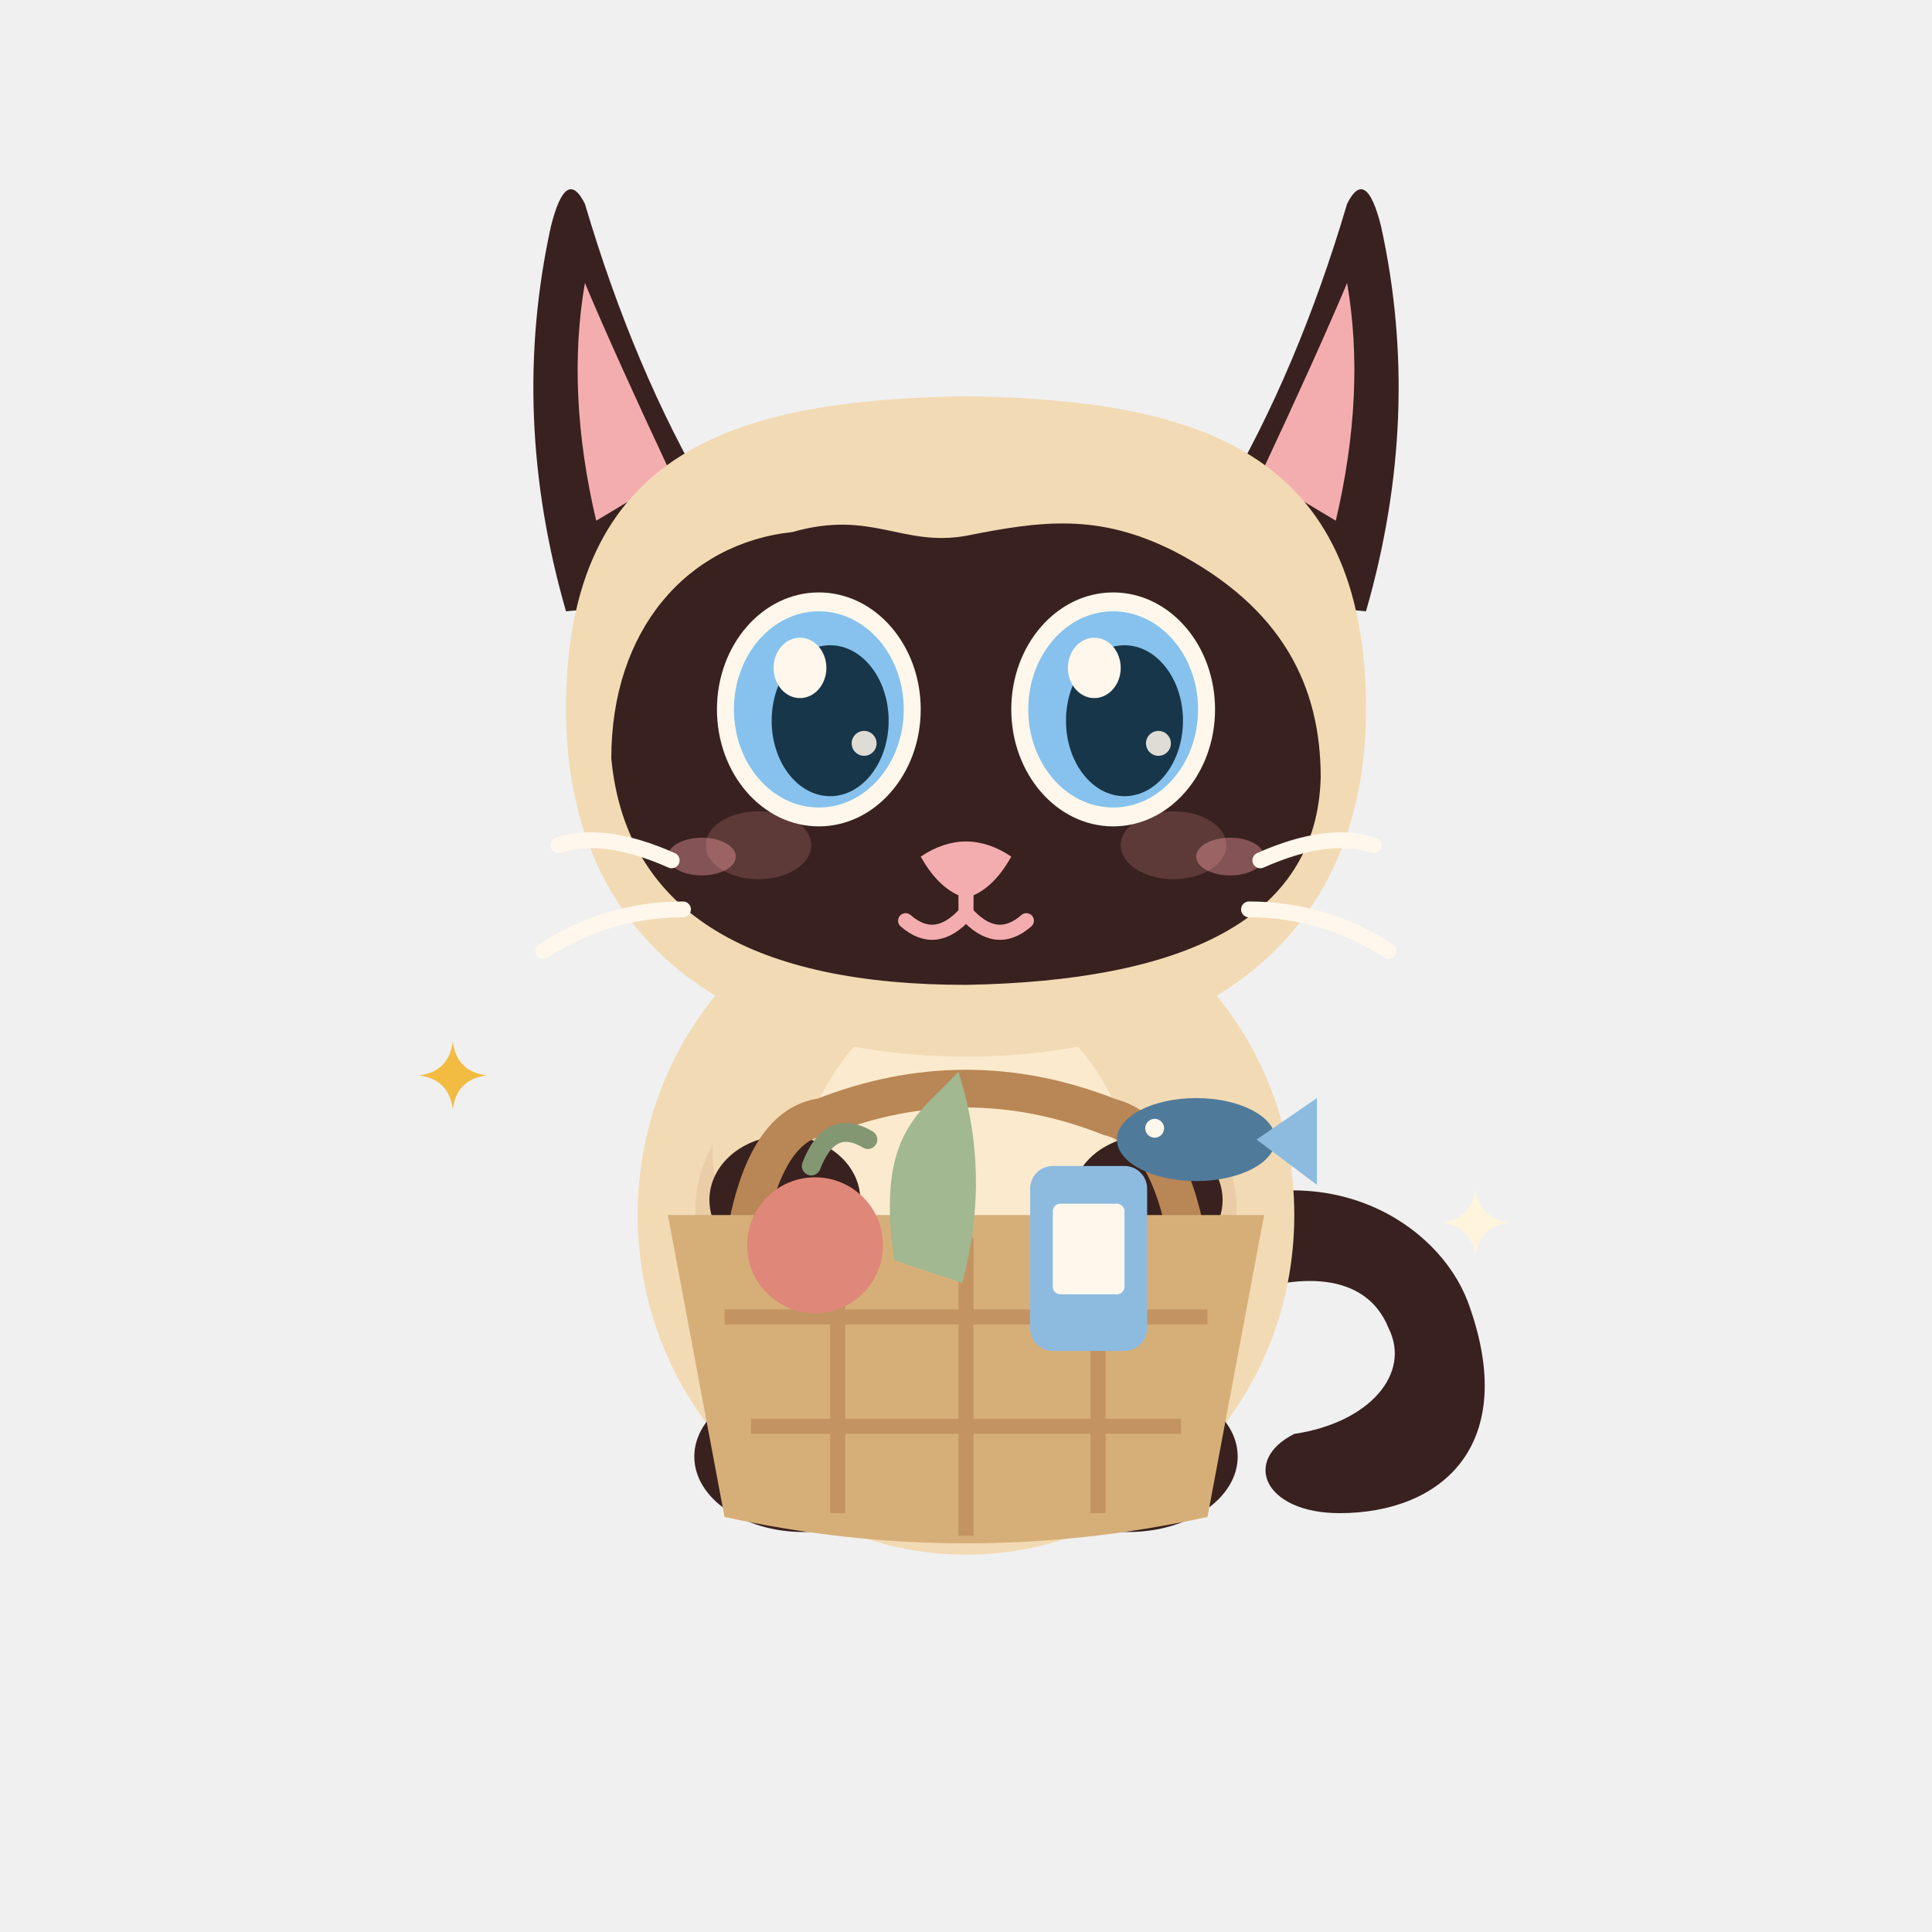
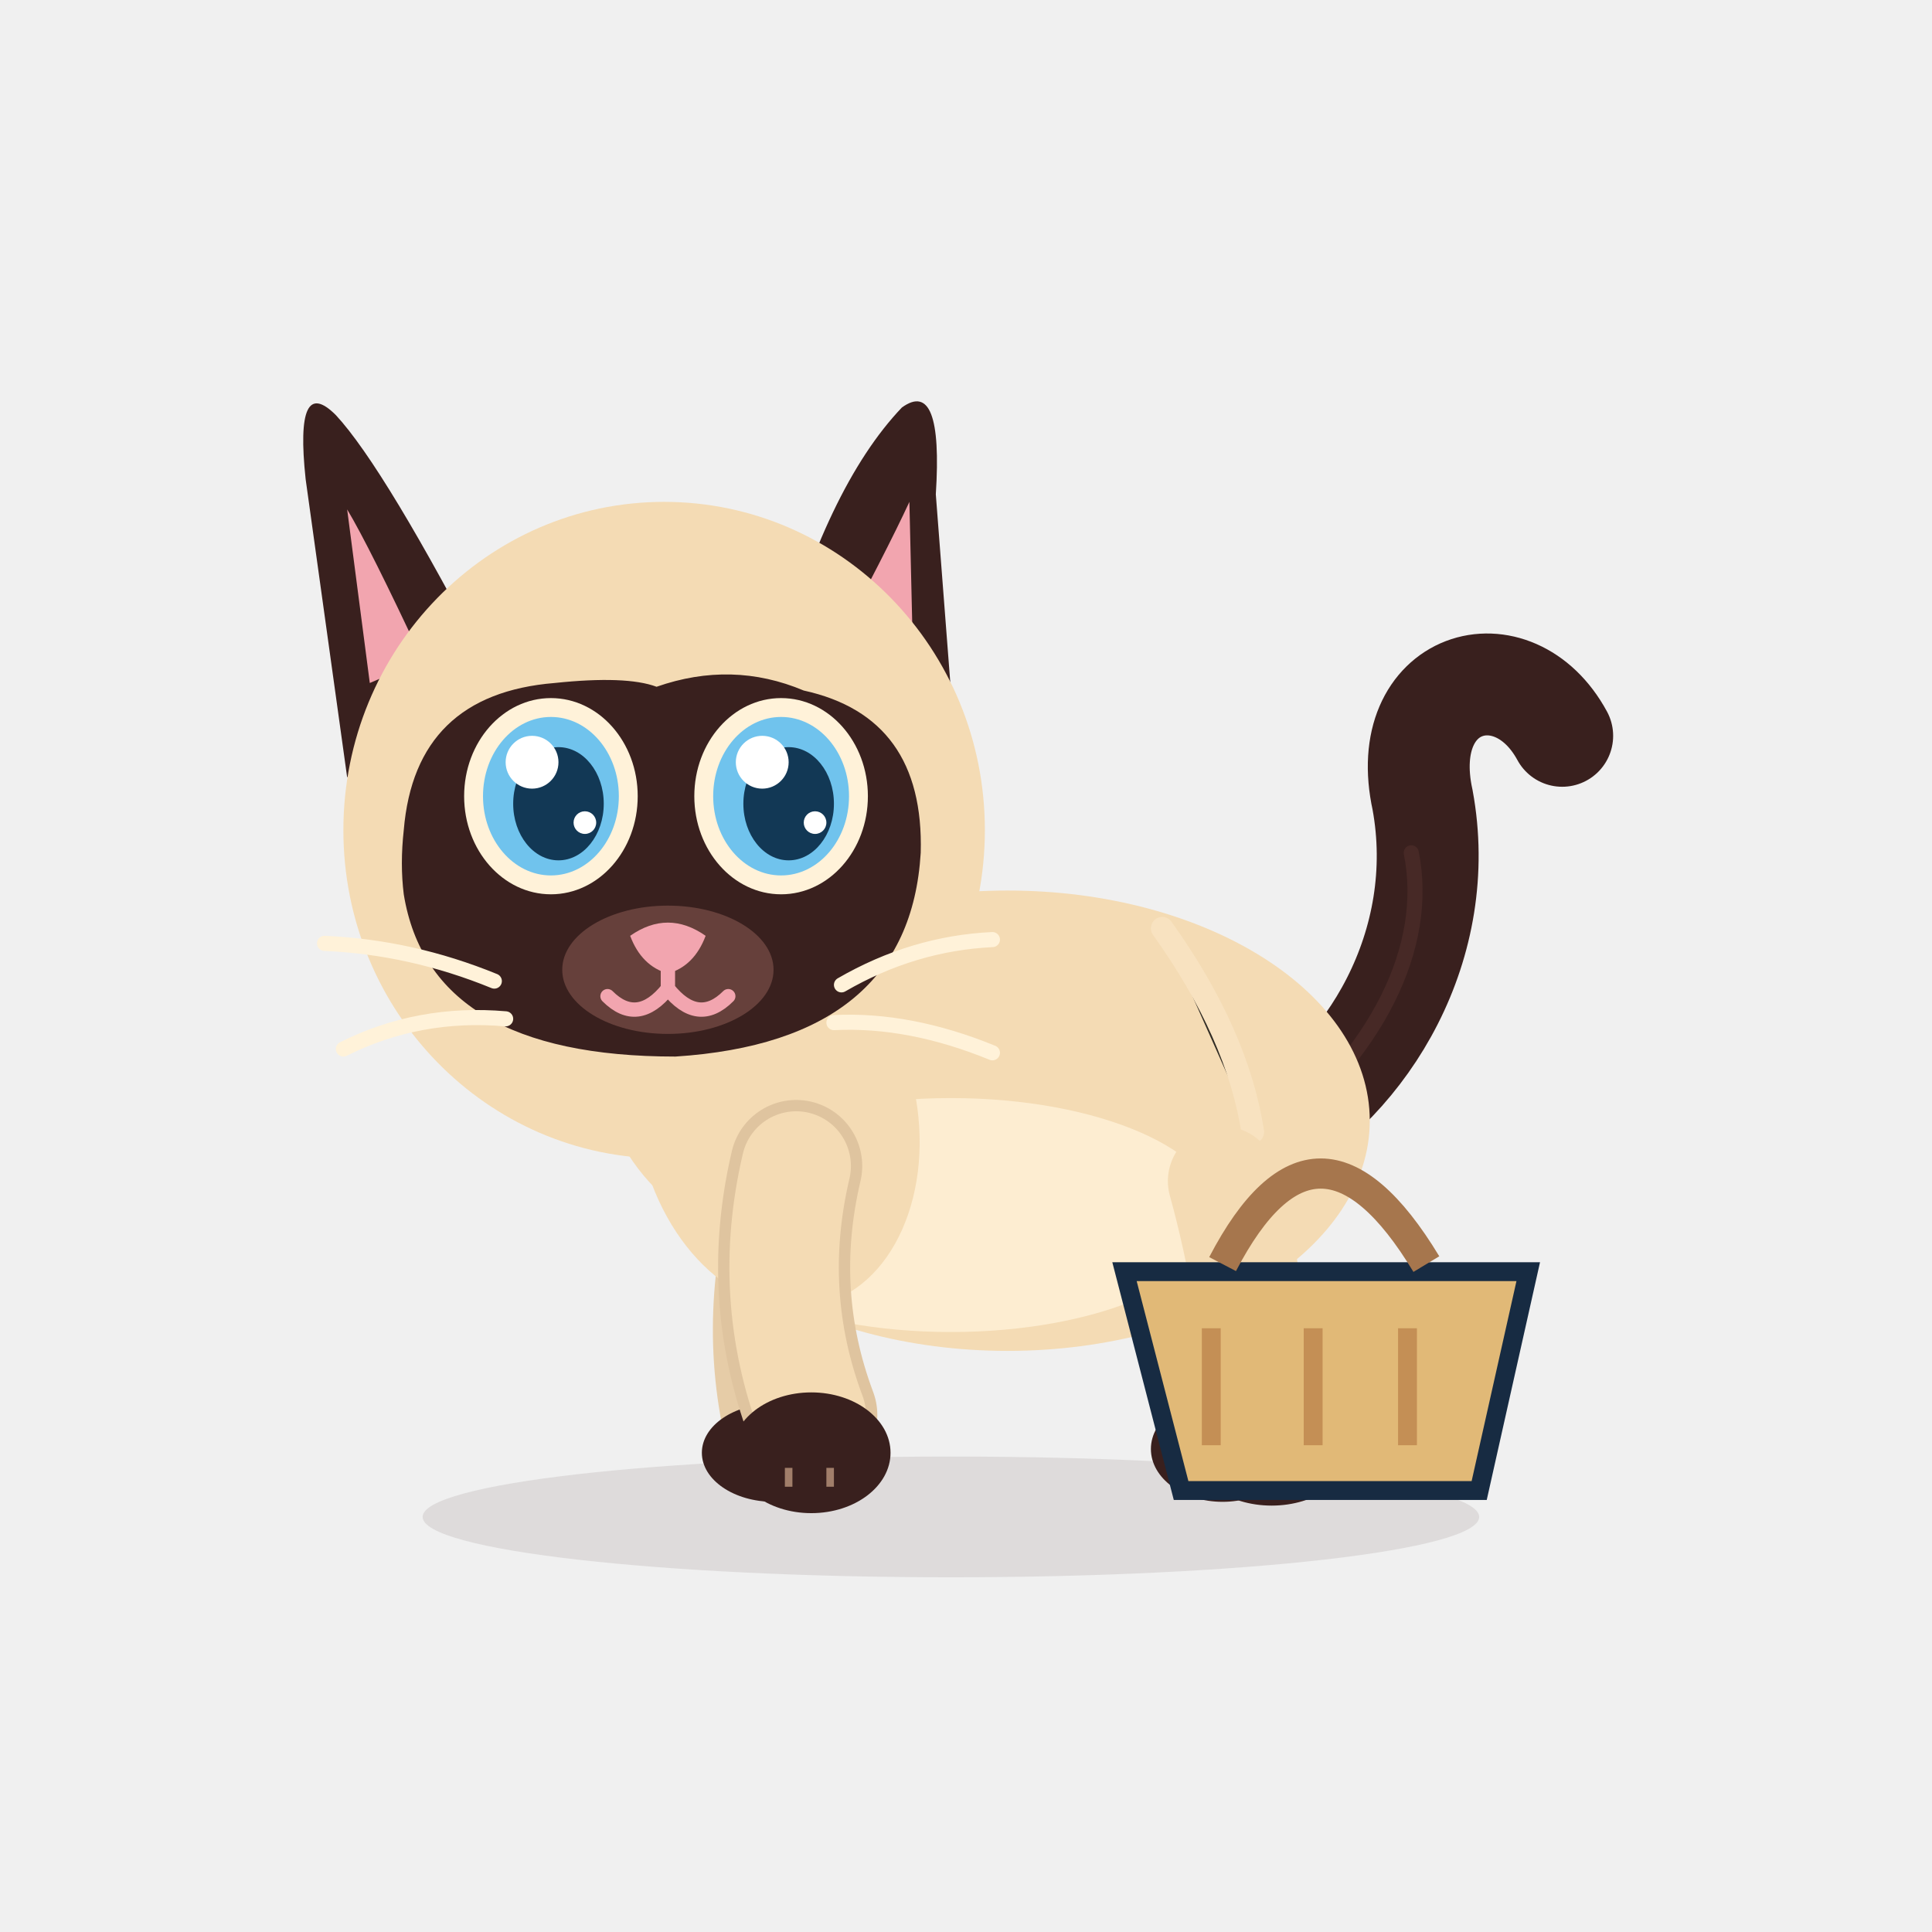
- <svg xmlns="http://www.w3.org/2000/svg" viewBox="0 0 512 512" width="512" height="512" role="img" aria-label="Courses terminées" data-scene="courses_completees" data-theme-agnostic="true" data-background="transparent" data-duration="4.3" data-loop="false" data-trigger="shopping_list_completed">
-   <g id="micro-accents">
-     <g id="spark-a">
-       <path d="M120 276 Q121 284 129 285 Q121 286 120 294 Q119 286 111 285 Q119 284 120 276Z" fill="#F2BC42" />
+ <svg xmlns="http://www.w3.org/2000/svg" viewBox="0 0 512 512" width="512" height="512" role="img" aria-label="Courses terminées" data-id="courses_completees" data-duration="4.3" data-loop="false" data-source-rig="Azami-V4.1">
+   <style>#eyes-shut,#mouth-open,#tongue{opacity:0}#eyes-open,#mouth-smile{opacity:1}</style>
+   <g id="ground-shadow">
+     <ellipse cx="252" cy="402" rx="140" ry="16" fill="#39201E" opacity=".10" />
+   </g>
+   <g id="character">
+     <g id="tail" transform="rotate(0 339 294)">
+       <path d="M334 302 C363 286 384 250 377 212 C370 180 401 171 414 195" stroke="#39201E" stroke-width="27" stroke-linecap="round" fill="none" />
+       <path d="M336 302 C365 279 379 251 374 226" stroke="#6B403A" stroke-width="4" stroke-linecap="round" fill="none" opacity=".28" />
    </g>
-     <g id="spark-b">
-       <path d="M391 315 Q392 323 400 324 Q392 325 391 333 Q390 325 382 324 Q390 323 391 315Z" fill="#FFF5DD" />
+     <g id="back-far" transform="rotate(0 320 322)">
+       <path d="M320 313 Q314 343 322 376" stroke="#DFC49F" stroke-width="26" fill="none" stroke-linecap="round" />
+       <ellipse cx="324" cy="384" rx="19" ry="14" fill="#39201E" />
+     </g>
+     <g id="front-far" transform="rotate(0 210 312)">
+       <path d="M210 309 Q198 344 205 377" stroke="#E6CCA7" stroke-width="27" fill="none" stroke-linecap="round" />
+       <ellipse cx="205" cy="385" rx="19" ry="13" fill="#39201E" />
+     </g>
+     <g id="core" transform="translate(0 0)">
+       <ellipse cx="267" cy="297" rx="96" ry="61" fill="#F4DBB4" />
+       <ellipse cx="252" cy="322" rx="71" ry="31" fill="#FFF2D9" opacity=".78" />
+       <ellipse cx="206" cy="296" rx="37" ry="51" transform="rotate(-12 206 296)" fill="#F4DBB4" />
+       <path d="M308 246 Q328 274 332 300" stroke="#F9E4C3" stroke-width="6" opacity=".8" stroke-linecap="round" />
+     </g>
+     <g id="back-near" transform="rotate(0 324 322)">
+       <path d="M324 313 Q332 342 335 377" stroke="#F4DBB4" stroke-width="29" fill="none" stroke-linecap="round" />
+       <ellipse cx="337" cy="384" rx="21" ry="15" fill="#39201E" />
+     </g>
+     <g id="neck" transform="translate(0 0)">
+       <ellipse cx="196" cy="276" rx="39" ry="51" transform="rotate(-10 196 276)" fill="#F4DBB4" />
+     </g>
+     <g id="head" transform="rotate(0 176 226)">
+       <g id="ear-left" transform="rotate(0 112 164)">
+         <path d="M130 178 Q102 124 89 110 Q78 99 81 127 L92 206Z" fill="#39201E" />
+         <path d="M112 175 Q98 145 92 135 L98 181Z" fill="#F2A5AF" />
+       </g>
+       <g id="ear-right" transform="rotate(0 231 166)">
+         <path d="M206 177 Q219 129 239 108 Q250 100 248 131 L253 196Z" fill="#39201E" />
+         <path d="M220 174 Q235 146 241 133 L242 176Z" fill="#F2A5AF" />
+       </g>
+       <ellipse cx="176" cy="220" rx="85" ry="87" fill="#F4DBB4" />
+       <path d="M107 220 Q110 184 147 181 Q166 179 174 182 Q194 175 213 183 Q245 190 244 226 Q241 276 179 280 Q114 280 107 237 Q106 229 107 220Z" fill="#39201E" />
+       <g id="eyes-open">
+         <g transform="translate(146 211)">
+           <ellipse rx="23" ry="26" fill="#FFF2D9" />
+           <ellipse rx="18" ry="21" fill="#70C3ED" />
+           <ellipse cx="2" cy="2" rx="12" ry="15" fill="#123855" />
+           <circle cx="-5" cy="-9" r="7" fill="#FFFFFF" />
+           <circle cx="9" cy="7" r="3" fill="#FFFFFF" />
+         </g>
+         <g transform="translate(207 211)">
+           <ellipse rx="23" ry="26" fill="#FFF2D9" />
+           <ellipse rx="18" ry="21" fill="#70C3ED" />
+           <ellipse cx="2" cy="2" rx="12" ry="15" fill="#123855" />
+           <circle cx="-5" cy="-9" r="7" fill="#FFFFFF" />
+           <circle cx="9" cy="7" r="3" fill="#FFFFFF" />
+         </g>
+       </g>
+       <g id="eyes-shut" opacity="0">
+         <path d="M125 212 Q146 233 166 212 M187 212 Q207 233 228 212" stroke="#FFF2D9" stroke-width="7" stroke-linecap="round" fill="none" />
+       </g>
+       <ellipse cx="177" cy="257" rx="28" ry="17" fill="#66403B" />
+       <path d="M167 248 Q177 241 187 248 Q184 256 177 258 Q170 256 167 248Z" fill="#F2A5AF" />
+       <g id="mouth-smile" stroke="#F2A5AF" stroke-width="3.8" stroke-linecap="round" fill="none">
+         <path d="M177 257 V262 M177 262 Q169 272 161 264 M177 262 Q185 272 193 264" />
+       </g>
+       <g id="mouth-open" opacity="0">
+         <ellipse cx="177" cy="268" rx="11" ry="13" fill="#8F4357" />
+         <path d="M171 275 Q177 269 183 275" stroke="#F0A7B3" stroke-width="3" stroke-linecap="round" />
+       </g>
+       <g id="tongue" opacity="0">
+         <path d="M175 261 Q165 262 170 275 Q177 283 185 274 Q190 264 181 260Z" fill="#F6A2B0" />
+       </g>
+       <g id="whiskers" stroke="#FFF2D9" stroke-width="4" stroke-linecap="round" fill="none">
+         <path d="M131 260 Q109 251 86 250 M134 270 Q111 268 91 278 M223 261 Q242 250 263 249 M221 271 Q241 270 263 279" />
+       </g>
+     </g>
+     <g id="front-near" transform="rotate(0 210 312)">
+       <path d="M211 309 Q203 343 215 375" stroke="#DFC49F" stroke-width="35" fill="none" stroke-linecap="round" />
+       <path d="M211 309 Q203 343 215 375" stroke="#F4DBB4" stroke-width="29" fill="none" stroke-linecap="round" />
+       <ellipse cx="215" cy="385" rx="21" ry="16" fill="#39201E" />
+       <path d="M209 389 L209 394 M220 389 L220 394" stroke="#F2C8A5" stroke-width="2" opacity=".56" />
    </g>
  </g>
-   <g id="cat-rig">
-     <g id="tail" class="tail">
-       <path d="M317 321 C352 306 381 324 389 345 C403 383 382 401 355 401 C335 401 329 387 343 380 C363 377 374 364 368 352 C362 337 344 337 326 344Z" fill="#38211F" />
-     </g>
-     <g id="body-rig" class="body-rig">
-       <ellipse cx="256" cy="322" rx="87" ry="90" fill="#F2DAB4" />
-       <ellipse cx="256" cy="324" rx="46" ry="61" fill="#FFF0D7" opacity=".72" />
-       <path d="M205 297 Q182 314 199 344" stroke="#E4C49C" stroke-width="15" stroke-linecap="round" fill="none" opacity=".6" />
-       <path d="M307 297 Q330 314 313 344" stroke="#E4C49C" stroke-width="15" stroke-linecap="round" fill="none" opacity=".6" />
-     </g>
-     <g id="feet">
-       <ellipse cx="213" cy="386" rx="29" ry="20" fill="#38211F" />
-       <ellipse cx="299" cy="386" rx="29" ry="20" fill="#38211F" />
-     </g>
-     <g id="arms">
-       <g id="arm-left" class="arm-left">
-         <path d="M193 289 Q183 308 197 330 Q201 337 218 330 Q232 323 219 306 L207 286Z" fill="#F2DAB4" />
-         <ellipse cx="208" cy="318" rx="20" ry="17" fill="#38211F" />
-       </g>
-       <g id="arm-right" class="arm-right">
-         <path d="M319 289 Q329 308 315 330 Q311 337 294 330 Q280 323 293 306 L305 286Z" fill="#F2DAB4" />
-         <ellipse cx="304" cy="318" rx="20" ry="17" fill="#38211F" />
-       </g>
-     </g>
-     <g id="head-rig" class="head-rig">
-       <g id="ear-left" class="ear-left">
-         <path d="M188 132 Q168 98 155 54 Q150 44 146 60 Q135 110 150 162 L194 158Z" fill="#38211F" />
-         <path d="M178 126 Q163 94 155 75 Q150 104 158 138Z" fill="#F4ADAF" />
-       </g>
-       <g id="ear-right" class="ear-right">
-         <path d="M324 132 Q344 98 357 54 Q362 44 366 60 Q377 110 362 162 L318 158Z" fill="#38211F" />
-         <path d="M334 126 Q349 94 357 75 Q362 104 354 138Z" fill="#F4ADAF" />
-       </g>
-       <path d="M150 188 C150 119 195 106 256 105 C317 106 362 119 362 188 C362 250 317 280 256 280 C195 280 150 250 150 188Z" fill="#F2DAB4" />
-       <path d="M162 201 C162 167 182 144 210 141 C231 135 239 145 256 142 C276 138 291 136 311 146 C340 161 350 182 350 206 C349 244 313 260 256 261 C201 261 166 243 162 201Z" fill="#38211F" />
-       <ellipse cx="201" cy="224" rx="14" ry="9" fill="#67413E" opacity=".77" />
-       <ellipse cx="311" cy="224" rx="14" ry="9" fill="#67413E" opacity=".77" />
-       <g id="eyes-open" opacity="1">
-         <g class="eye" transform="translate(217 188)">
-           <ellipse rx="27" ry="31" fill="#FFF7EB" />
-           <ellipse rx="22.5" ry="26" fill="#86C2ED" />
-           <ellipse cx="3" cy="3" rx="15.5" ry="20" fill="#18364A" />
-           <ellipse cx="-5" cy="-11" rx="7" ry="8" fill="#FFF7EB" />
-           <circle cx="12" cy="9" r="3.3" fill="#FFF7EB" opacity=".86" />
-         </g>
-         <g class="eye" transform="translate(295 188)">
-           <ellipse rx="27" ry="31" fill="#FFF7EB" />
-           <ellipse rx="22.5" ry="26" fill="#86C2ED" />
-           <ellipse cx="3" cy="3" rx="15.5" ry="20" fill="#18364A" />
-           <ellipse cx="-5" cy="-11" rx="7" ry="8" fill="#FFF7EB" />
-           <circle cx="12" cy="9" r="3.3" fill="#FFF7EB" opacity=".86" />
-         </g>
-       </g>
-       <g id="eyes-sleepy" opacity="0">
-         <path d="M192 192 Q215 215 240 191" stroke="#FFF7EB" stroke-width="7" stroke-linecap="round" fill="none" />
-         <path d="M272 191 Q297 215 320 192" stroke="#FFF7EB" stroke-width="7" stroke-linecap="round" fill="none" />
-       </g>
-       <g id="nose">
-         <path d="M244 227 Q256 219 268 227 Q263 236 256 238 Q249 236 244 227Z" fill="#F4ADAF" />
-       </g>
-       <g id="smile" opacity="1">
-         <path d="M256 237 V242 M256 242 Q248 251 240 244 M256 242 Q264 251 272 244" stroke="#F4ADAF" stroke-width="4" stroke-linecap="round" fill="none" />
-       </g>
-       <g id="meow-mouth" opacity="0">
-         <ellipse cx="256" cy="249" rx="11" ry="13" fill="#8C4F56" />
-         <path d="M251 257 Q256 251 261 257" stroke="#F4ADAF" stroke-width="4" stroke-linecap="round" fill="none" />
-       </g>
-       <g id="cheek-blush" opacity="0.38">
-         <ellipse cx="186" cy="227" rx="9" ry="5" fill="#FFA6AE" />
-         <ellipse cx="326" cy="227" rx="9" ry="5" fill="#FFA6AE" />
-       </g>
-       <g id="whiskers" fill="none" stroke="#FFF7EB" stroke-linecap="round" stroke-width="4.2">
-         <path d="M178 228 Q160 220 148 224 M181 241 Q161 241 144 252 M334 228 Q352 220 364 224 M331 241 Q351 241 368 252" />
-       </g>
-     </g>
+   <g id="prop-basket">
+     <path d="M298 337h107l-13 58h-79Z" fill="#E1B977" stroke="#172B42" stroke-width="5" />
+     <path d="M324 335Q349 287 378 335" fill="none" stroke="#A6764D" stroke-width="8" />
+     <path d="M321 352v31m27 -31v31m25 -31v31" stroke="#C48F55" stroke-width="5" />
  </g>
-   <g id="scene-prop">
-     <g id="basket-rig">
-       <path d="M197 331 Q202 298 218 296 Q256 281 294 296 Q310 300 315 331" stroke="#B98655" stroke-width="10" stroke-linecap="round" fill="none" />
-       <path d="M177 322 H335 L320 402 Q256 416 192 402Z" fill="#D6AF78" />
-       <path d="M192 349 H320 M199 378 H313 M222 328 V401 M256 328 V407 M291 328 V401" stroke="#B98655" stroke-width="4" opacity=".65" />
-       <circle cx="216" cy="330" r="18" fill="#DF8779" />
-       <path d="M215 309 Q220 296 230 302" fill="none" stroke="#839773" stroke-width="5" stroke-linecap="round" />
-       <path d="M237 334 C232 300 244 295 254 284 C261 306 259 325 255 340 Z" fill="#A1B891" />
-       <rect x="273" y="309" width="31" height="49" rx="6" fill="#8DBBE0" />
-       <rect x="279" y="319" width="19" height="24" rx="2" fill="#FFF7EB" />
-     </g>
-     <g id="fish-pop">
-       <ellipse cx="317" cy="302" rx="21" ry="11" fill="#507A9A" />
-       <path d="M333 302 L349 291 V314Z" fill="#8DBBE0" />
-       <circle cx="306" cy="299" r="2.5" fill="#FFF7EB" />
-     </g>
-   </g>
-   <g id="fx-layer">
-     <g id="motion-arcs" opacity="0" fill="none" stroke="#F2BC42" stroke-width="7" stroke-linecap="round">
-       <path d="M389 154 L401 140" />
-       <path d="M400 176 L418 176" />
-       <path d="M123 154 L113 138" />
-     </g>
-     <g id="spark-pop" opacity="0">
-       <path d="M382 263 Q384 278 399 280 Q384 282 382 297 Q380 282 365 280 Q380 278 382 263Z" fill="#FFD35D" />
-     </g>
+   <g id="prop-veg" opacity="0">
+     <path d="M341 329q-20 -28 -12 -42 25 10 25 42" fill="#5FA873" stroke="#172B42" stroke-width="4" />
+     <circle cx="366" cy="326" r="15" fill="#ED776C" stroke="#172B42" stroke-width="4" />
  </g>
</svg>
